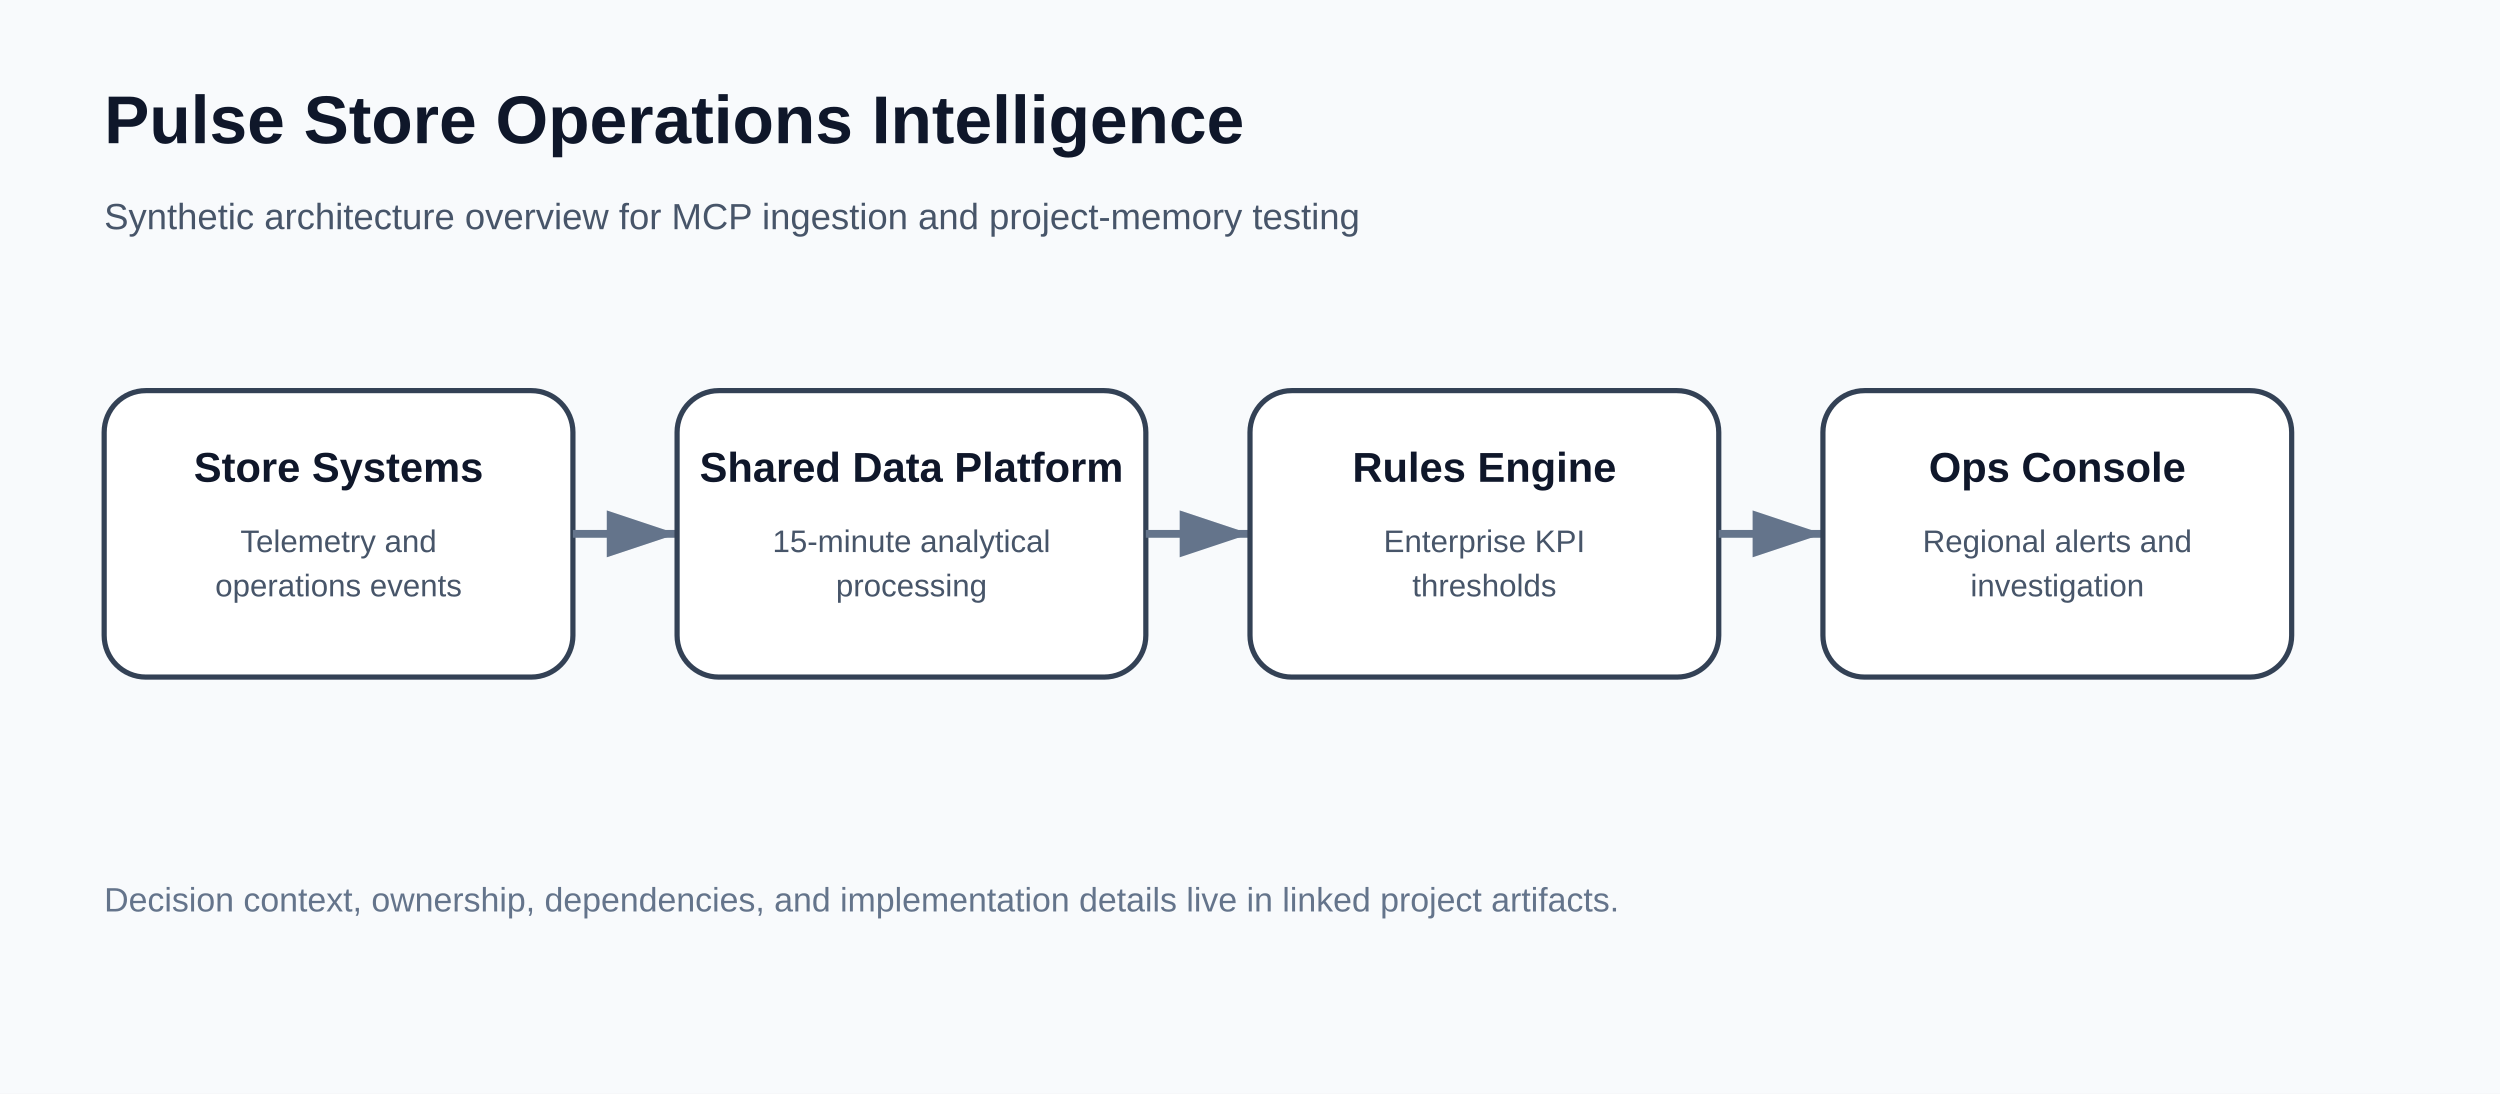
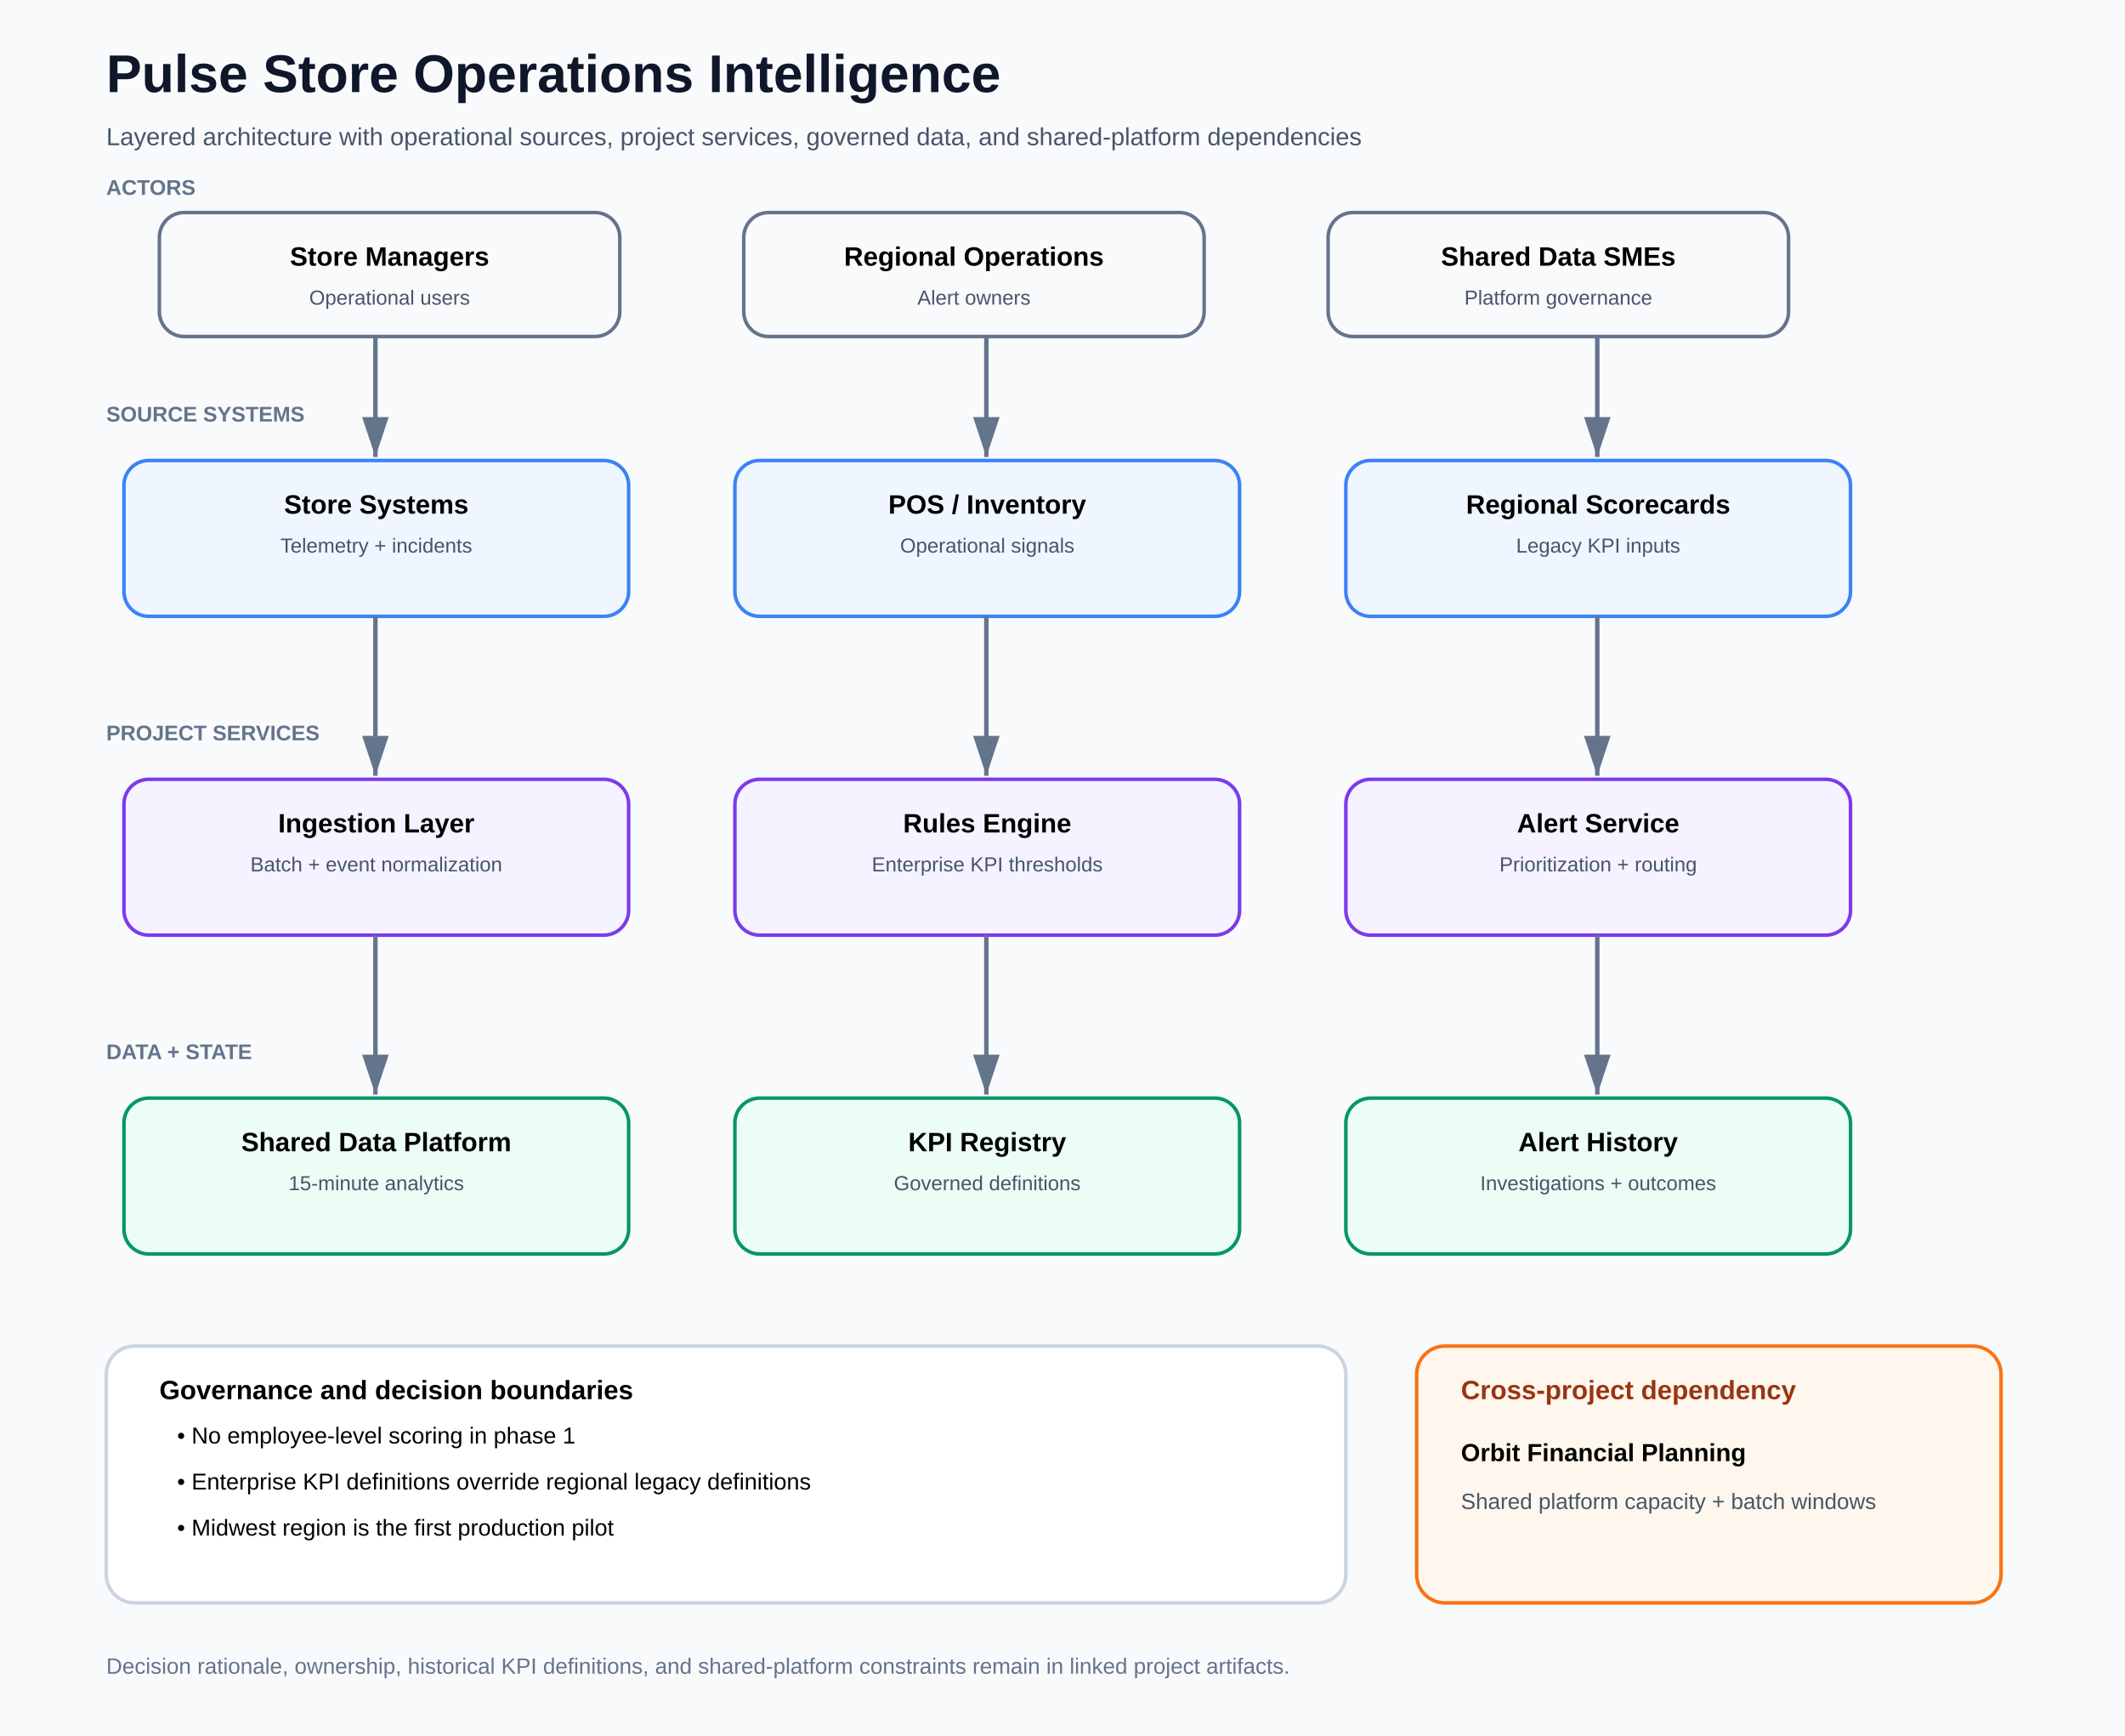
- <svg xmlns="http://www.w3.org/2000/svg" width="960" height="420" viewBox="0 0 960 420">
+ <svg xmlns="http://www.w3.org/2000/svg" width="1200" height="980" viewBox="0 0 1200 980">
  <defs>
    <marker id="arrow" markerWidth="10" markerHeight="10" refX="9" refY="3" orient="auto">
      <path d="M0,0 L0,6 L9,3 z" fill="#64748b" />
    </marker>
  </defs>
-   <rect width="960" height="420" fill="#f8fafc" />
-   <text x="40" y="55" font-family="Arial" font-size="26" font-weight="700" fill="#0f172a">Pulse Store Operations Intelligence</text>
-   <text x="40" y="88" font-family="Arial" font-size="14" fill="#475569">Synthetic architecture overview for MCP ingestion and project-memory testing</text>
-   <rect x="40" y="150" width="180" height="110" rx="16" fill="white" stroke="#334155" stroke-width="2" />
-   <text x="130" y="185" text-anchor="middle" font-family="Arial" font-size="16" font-weight="700" fill="#0f172a">Store Systems</text>
-   <text x="130" y="212" text-anchor="middle" font-family="Arial" font-size="12" fill="#475569">Telemetry and</text>
-   <text x="130" y="229" text-anchor="middle" font-family="Arial" font-size="12" fill="#475569">operations events</text>
-   <line x1="220" y1="205" x2="260" y2="205" stroke="#64748b" stroke-width="3" marker-end="url(#arrow)" />
-   <rect x="260" y="150" width="180" height="110" rx="16" fill="white" stroke="#334155" stroke-width="2" />
-   <text x="350" y="185" text-anchor="middle" font-family="Arial" font-size="16" font-weight="700" fill="#0f172a">Shared Data Platform</text>
-   <text x="350" y="212" text-anchor="middle" font-family="Arial" font-size="12" fill="#475569">15-minute analytical</text>
-   <text x="350" y="229" text-anchor="middle" font-family="Arial" font-size="12" fill="#475569">processing</text>
-   <line x1="440" y1="205" x2="480" y2="205" stroke="#64748b" stroke-width="3" marker-end="url(#arrow)" />
-   <rect x="480" y="150" width="180" height="110" rx="16" fill="white" stroke="#334155" stroke-width="2" />
-   <text x="570" y="185" text-anchor="middle" font-family="Arial" font-size="16" font-weight="700" fill="#0f172a">Rules Engine</text>
-   <text x="570" y="212" text-anchor="middle" font-family="Arial" font-size="12" fill="#475569">Enterprise KPI</text>
-   <text x="570" y="229" text-anchor="middle" font-family="Arial" font-size="12" fill="#475569">thresholds</text>
-   <line x1="660" y1="205" x2="700" y2="205" stroke="#64748b" stroke-width="3" marker-end="url(#arrow)" />
-   <rect x="700" y="150" width="180" height="110" rx="16" fill="white" stroke="#334155" stroke-width="2" />
-   <text x="790" y="185" text-anchor="middle" font-family="Arial" font-size="16" font-weight="700" fill="#0f172a">Ops Console</text>
-   <text x="790" y="212" text-anchor="middle" font-family="Arial" font-size="12" fill="#475569">Regional alerts and</text>
-   <text x="790" y="229" text-anchor="middle" font-family="Arial" font-size="12" fill="#475569">investigation</text>
-   <text x="40" y="350" font-family="Arial" font-size="13" fill="#64748b">Decision context, ownership, dependencies, and implementation details live in linked project artifacts.</text>
+   <rect width="1200" height="980" fill="#f8fafc" />
+   <text x="60" y="52" font-family="Arial" font-size="30" font-weight="700" fill="#0f172a">Pulse Store Operations Intelligence</text>
+   <text x="60" y="82" font-family="Arial" font-size="14" fill="#475569">Layered architecture with operational sources, project services, governed data, and shared-platform dependencies</text>
+   <text x="60" y="110" font-family="Arial" font-size="12" font-weight="700" fill="#64748b">ACTORS</text>
+   <rect x="90" y="120" width="260" height="70" rx="14" fill="#f8fafc" stroke="#64748b" stroke-width="2" />
+   <text x="220" y="150" text-anchor="middle" font-family="Arial" font-size="15" font-weight="700">Store Managers</text>
+   <text x="220" y="172" text-anchor="middle" font-family="Arial" font-size="11.5" fill="#475569">Operational users</text>
+   <rect x="420" y="120" width="260" height="70" rx="14" fill="#f8fafc" stroke="#64748b" stroke-width="2" />
+   <text x="550" y="150" text-anchor="middle" font-family="Arial" font-size="15" font-weight="700">Regional Operations</text>
+   <text x="550" y="172" text-anchor="middle" font-family="Arial" font-size="11.5" fill="#475569">Alert owners</text>
+   <rect x="750" y="120" width="260" height="70" rx="14" fill="#f8fafc" stroke="#64748b" stroke-width="2" />
+   <text x="880" y="150" text-anchor="middle" font-family="Arial" font-size="15" font-weight="700">Shared Data SMEs</text>
+   <text x="880" y="172" text-anchor="middle" font-family="Arial" font-size="11.5" fill="#475569">Platform governance</text>
+   <text x="60" y="238" font-family="Arial" font-size="12" font-weight="700" fill="#64748b">SOURCE SYSTEMS</text>
+   <rect x="70" y="260" width="285" height="88" rx="14" fill="#eff6ff" stroke="#3b82f6" stroke-width="2" />
+   <text x="212.5" y="290" text-anchor="middle" font-family="Arial" font-size="15" font-weight="700">Store Systems</text>
+   <text x="212.5" y="312" text-anchor="middle" font-family="Arial" font-size="11.5" fill="#475569">Telemetry + incidents</text>
+   <rect x="415" y="260" width="285" height="88" rx="14" fill="#eff6ff" stroke="#3b82f6" stroke-width="2" />
+   <text x="557.5" y="290" text-anchor="middle" font-family="Arial" font-size="15" font-weight="700">POS / Inventory</text>
+   <text x="557.5" y="312" text-anchor="middle" font-family="Arial" font-size="11.5" fill="#475569">Operational signals</text>
+   <rect x="760" y="260" width="285" height="88" rx="14" fill="#eff6ff" stroke="#3b82f6" stroke-width="2" />
+   <text x="902.5" y="290" text-anchor="middle" font-family="Arial" font-size="15" font-weight="700">Regional Scorecards</text>
+   <text x="902.5" y="312" text-anchor="middle" font-family="Arial" font-size="11.5" fill="#475569">Legacy KPI inputs</text>
+   <text x="60" y="418" font-family="Arial" font-size="12" font-weight="700" fill="#64748b">PROJECT SERVICES</text>
+   <rect x="70" y="440" width="285" height="88" rx="14" fill="#f5f3ff" stroke="#7c3aed" stroke-width="2" />
+   <text x="212.5" y="470" text-anchor="middle" font-family="Arial" font-size="15" font-weight="700">Ingestion Layer</text>
+   <text x="212.5" y="492" text-anchor="middle" font-family="Arial" font-size="11.5" fill="#475569">Batch + event normalization</text>
+   <rect x="415" y="440" width="285" height="88" rx="14" fill="#f5f3ff" stroke="#7c3aed" stroke-width="2" />
+   <text x="557.5" y="470" text-anchor="middle" font-family="Arial" font-size="15" font-weight="700">Rules Engine</text>
+   <text x="557.5" y="492" text-anchor="middle" font-family="Arial" font-size="11.5" fill="#475569">Enterprise KPI thresholds</text>
+   <rect x="760" y="440" width="285" height="88" rx="14" fill="#f5f3ff" stroke="#7c3aed" stroke-width="2" />
+   <text x="902.5" y="470" text-anchor="middle" font-family="Arial" font-size="15" font-weight="700">Alert Service</text>
+   <text x="902.5" y="492" text-anchor="middle" font-family="Arial" font-size="11.5" fill="#475569">Prioritization + routing</text>
+   <text x="60" y="598" font-family="Arial" font-size="12" font-weight="700" fill="#64748b">DATA + STATE</text>
+   <rect x="70" y="620" width="285" height="88" rx="14" fill="#ecfdf5" stroke="#059669" stroke-width="2" />
+   <text x="212.5" y="650" text-anchor="middle" font-family="Arial" font-size="15" font-weight="700">Shared Data Platform</text>
+   <text x="212.5" y="672" text-anchor="middle" font-family="Arial" font-size="11.5" fill="#475569">15-minute analytics</text>
+   <rect x="415" y="620" width="285" height="88" rx="14" fill="#ecfdf5" stroke="#059669" stroke-width="2" />
+   <text x="557.5" y="650" text-anchor="middle" font-family="Arial" font-size="15" font-weight="700">KPI Registry</text>
+   <text x="557.5" y="672" text-anchor="middle" font-family="Arial" font-size="11.5" fill="#475569">Governed definitions</text>
+   <rect x="760" y="620" width="285" height="88" rx="14" fill="#ecfdf5" stroke="#059669" stroke-width="2" />
+   <text x="902.5" y="650" text-anchor="middle" font-family="Arial" font-size="15" font-weight="700">Alert History</text>
+   <text x="902.5" y="672" text-anchor="middle" font-family="Arial" font-size="11.5" fill="#475569">Investigations + outcomes</text>
+   <line x1="212" y1="190" x2="212" y2="258" stroke="#64748b" stroke-width="2.5" marker-end="url(#arrow)" />
+   <line x1="212" y1="348" x2="212" y2="438" stroke="#64748b" stroke-width="2.5" marker-end="url(#arrow)" />
+   <line x1="212" y1="528" x2="212" y2="618" stroke="#64748b" stroke-width="2.5" marker-end="url(#arrow)" />
+   <line x1="557" y1="190" x2="557" y2="258" stroke="#64748b" stroke-width="2.5" marker-end="url(#arrow)" />
+   <line x1="557" y1="348" x2="557" y2="438" stroke="#64748b" stroke-width="2.5" marker-end="url(#arrow)" />
+   <line x1="557" y1="528" x2="557" y2="618" stroke="#64748b" stroke-width="2.5" marker-end="url(#arrow)" />
+   <line x1="902" y1="190" x2="902" y2="258" stroke="#64748b" stroke-width="2.5" marker-end="url(#arrow)" />
+   <line x1="902" y1="348" x2="902" y2="438" stroke="#64748b" stroke-width="2.5" marker-end="url(#arrow)" />
+   <line x1="902" y1="528" x2="902" y2="618" stroke="#64748b" stroke-width="2.5" marker-end="url(#arrow)" />
+   <rect x="60" y="760" width="700" height="145" rx="16" fill="#fff" stroke="#cbd5e1" stroke-width="2" />
+   <text x="90" y="790" font-family="Arial" font-size="15" font-weight="700">Governance and decision boundaries</text>
+   <text x="100" y="815" font-family="Arial" font-size="13">• No employee-level scoring in phase 1</text>
+   <text x="100" y="841" font-family="Arial" font-size="13">• Enterprise KPI definitions override regional legacy definitions</text>
+   <text x="100" y="867" font-family="Arial" font-size="13">• Midwest region is the first production pilot</text>
+   <rect x="800" y="760" width="330" height="145" rx="16" fill="#fff7ed" stroke="#f97316" stroke-width="2" />
+   <text x="825" y="790" font-family="Arial" font-size="15" font-weight="700" fill="#9a3412">Cross-project dependency</text>
+   <text x="825" y="825" font-family="Arial" font-size="14" font-weight="700">Orbit Financial Planning</text>
+   <text x="825" y="852" font-family="Arial" font-size="12.5" fill="#475569">Shared platform capacity + batch windows</text>
+   <text x="60" y="945" font-family="Arial" font-size="12.5" fill="#64748b">Decision rationale, ownership, historical KPI definitions, and shared-platform constraints remain in linked project artifacts.</text>
</svg>
